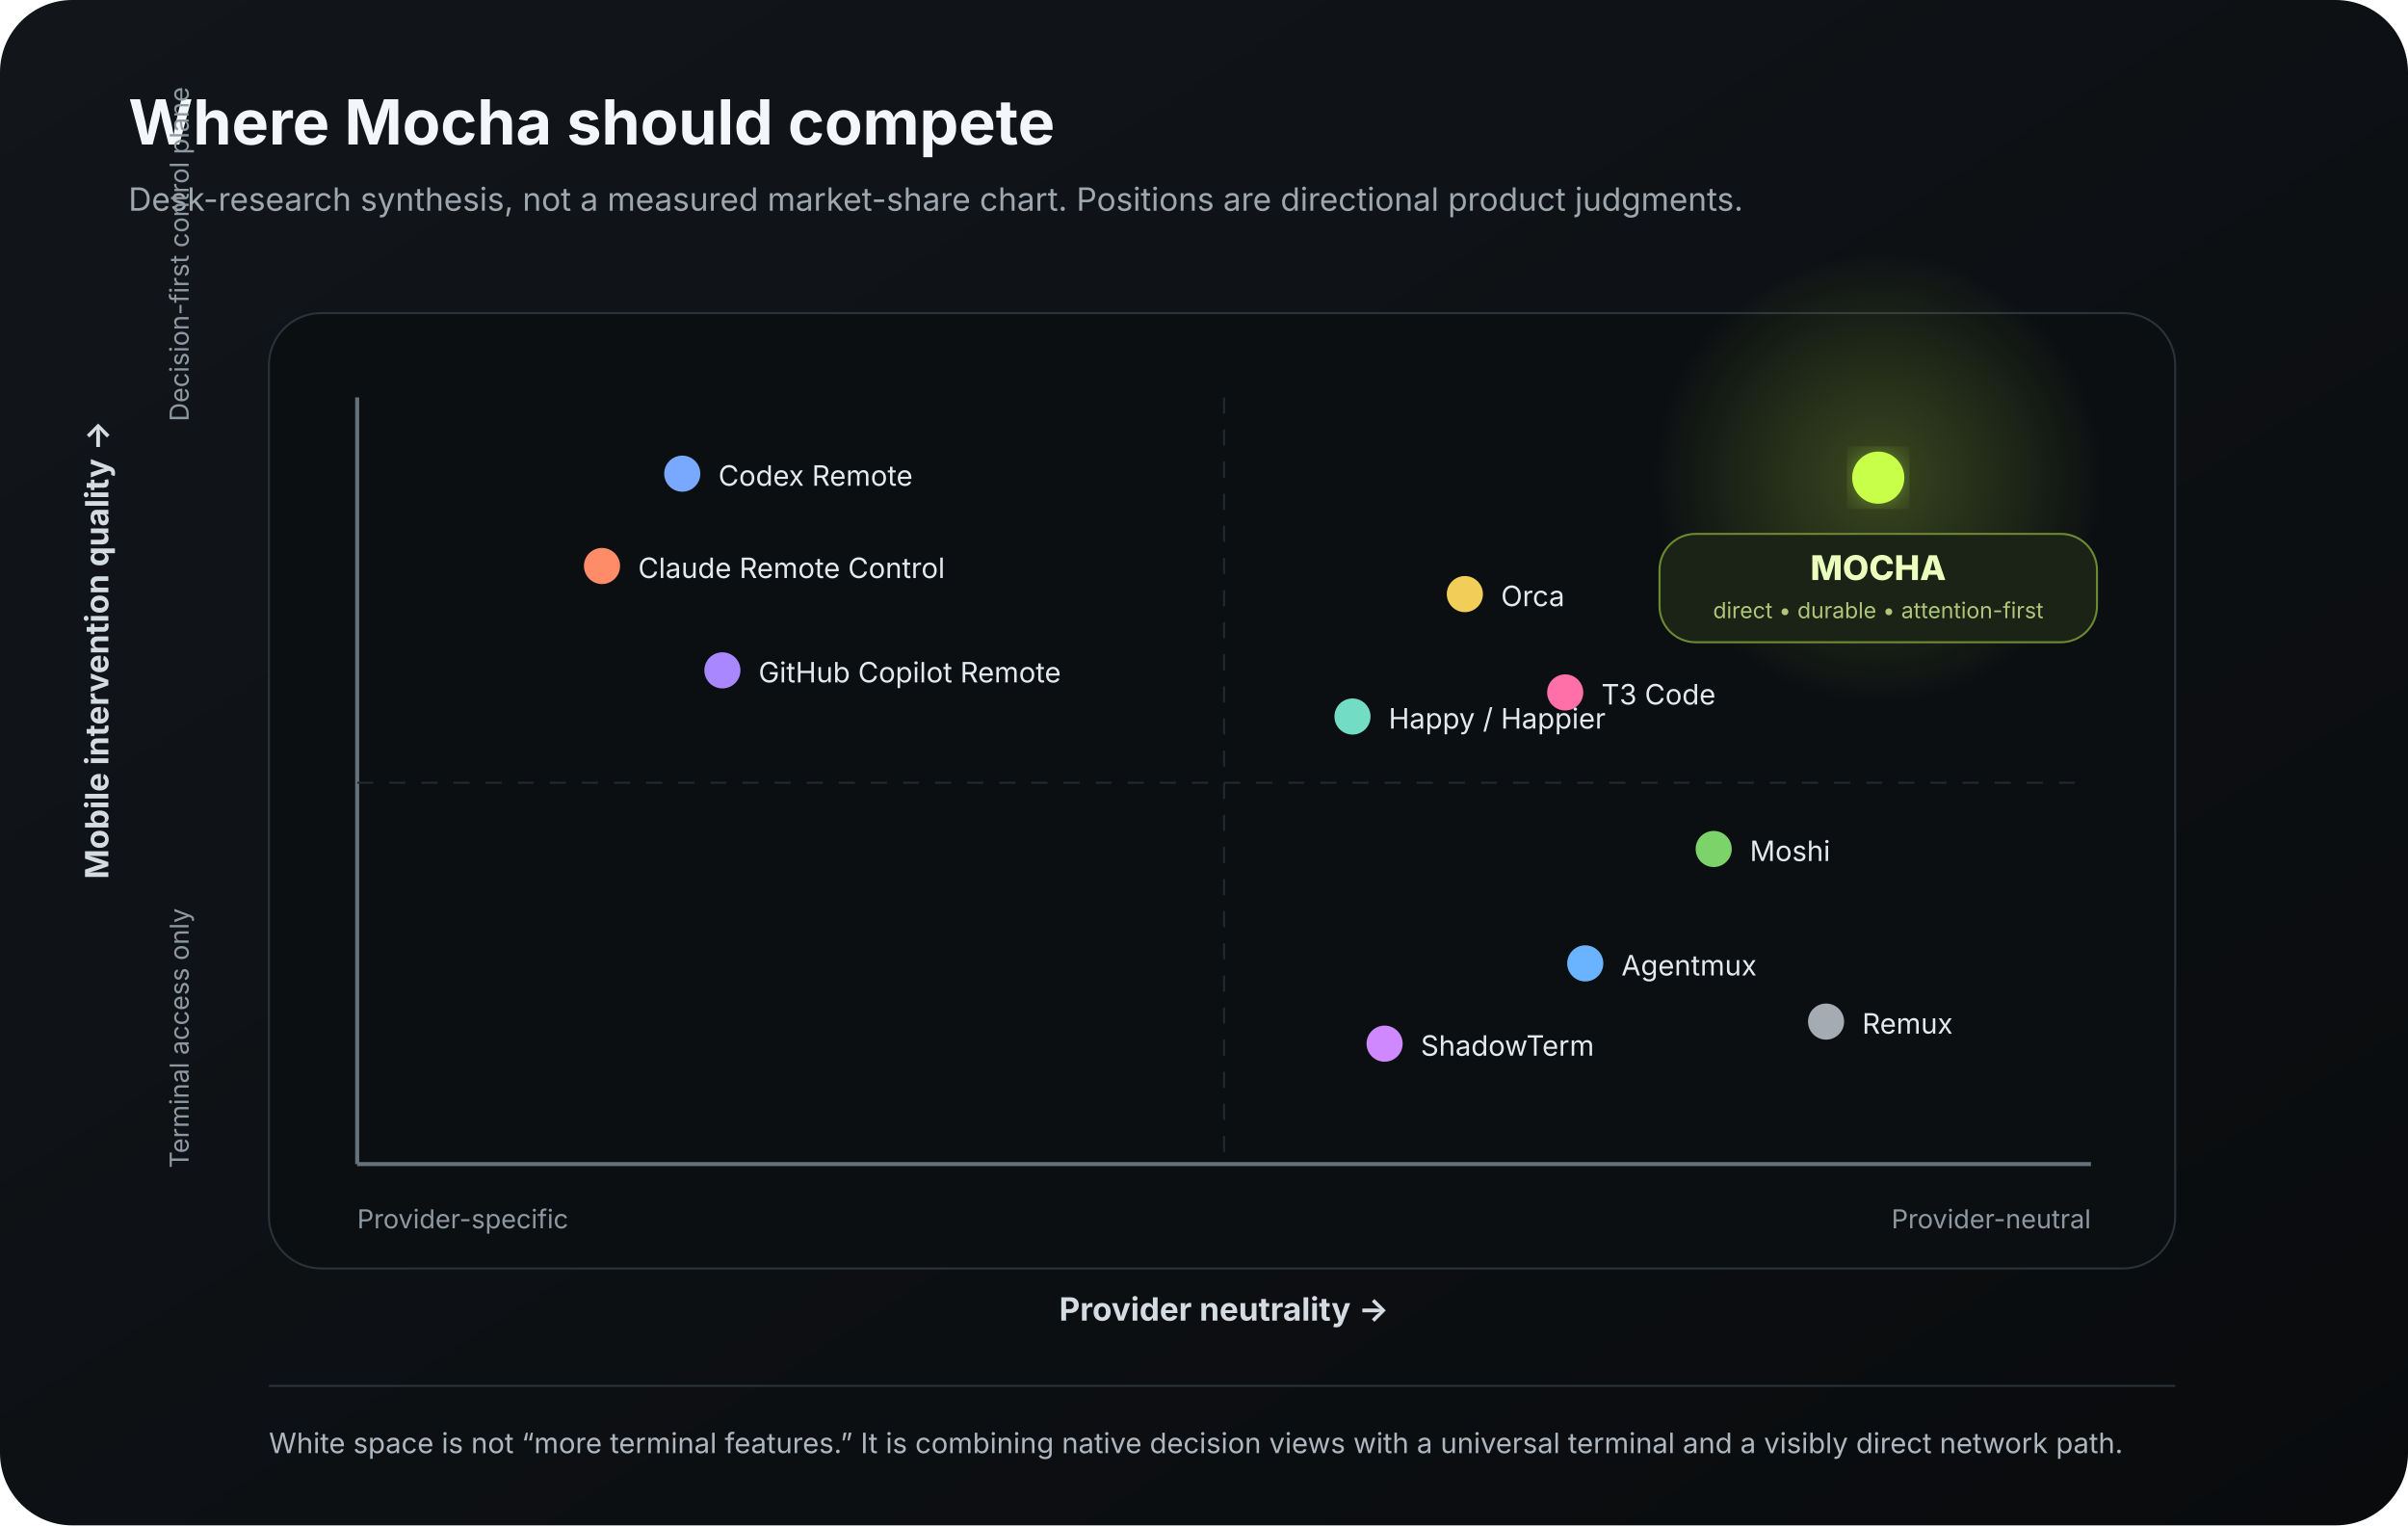
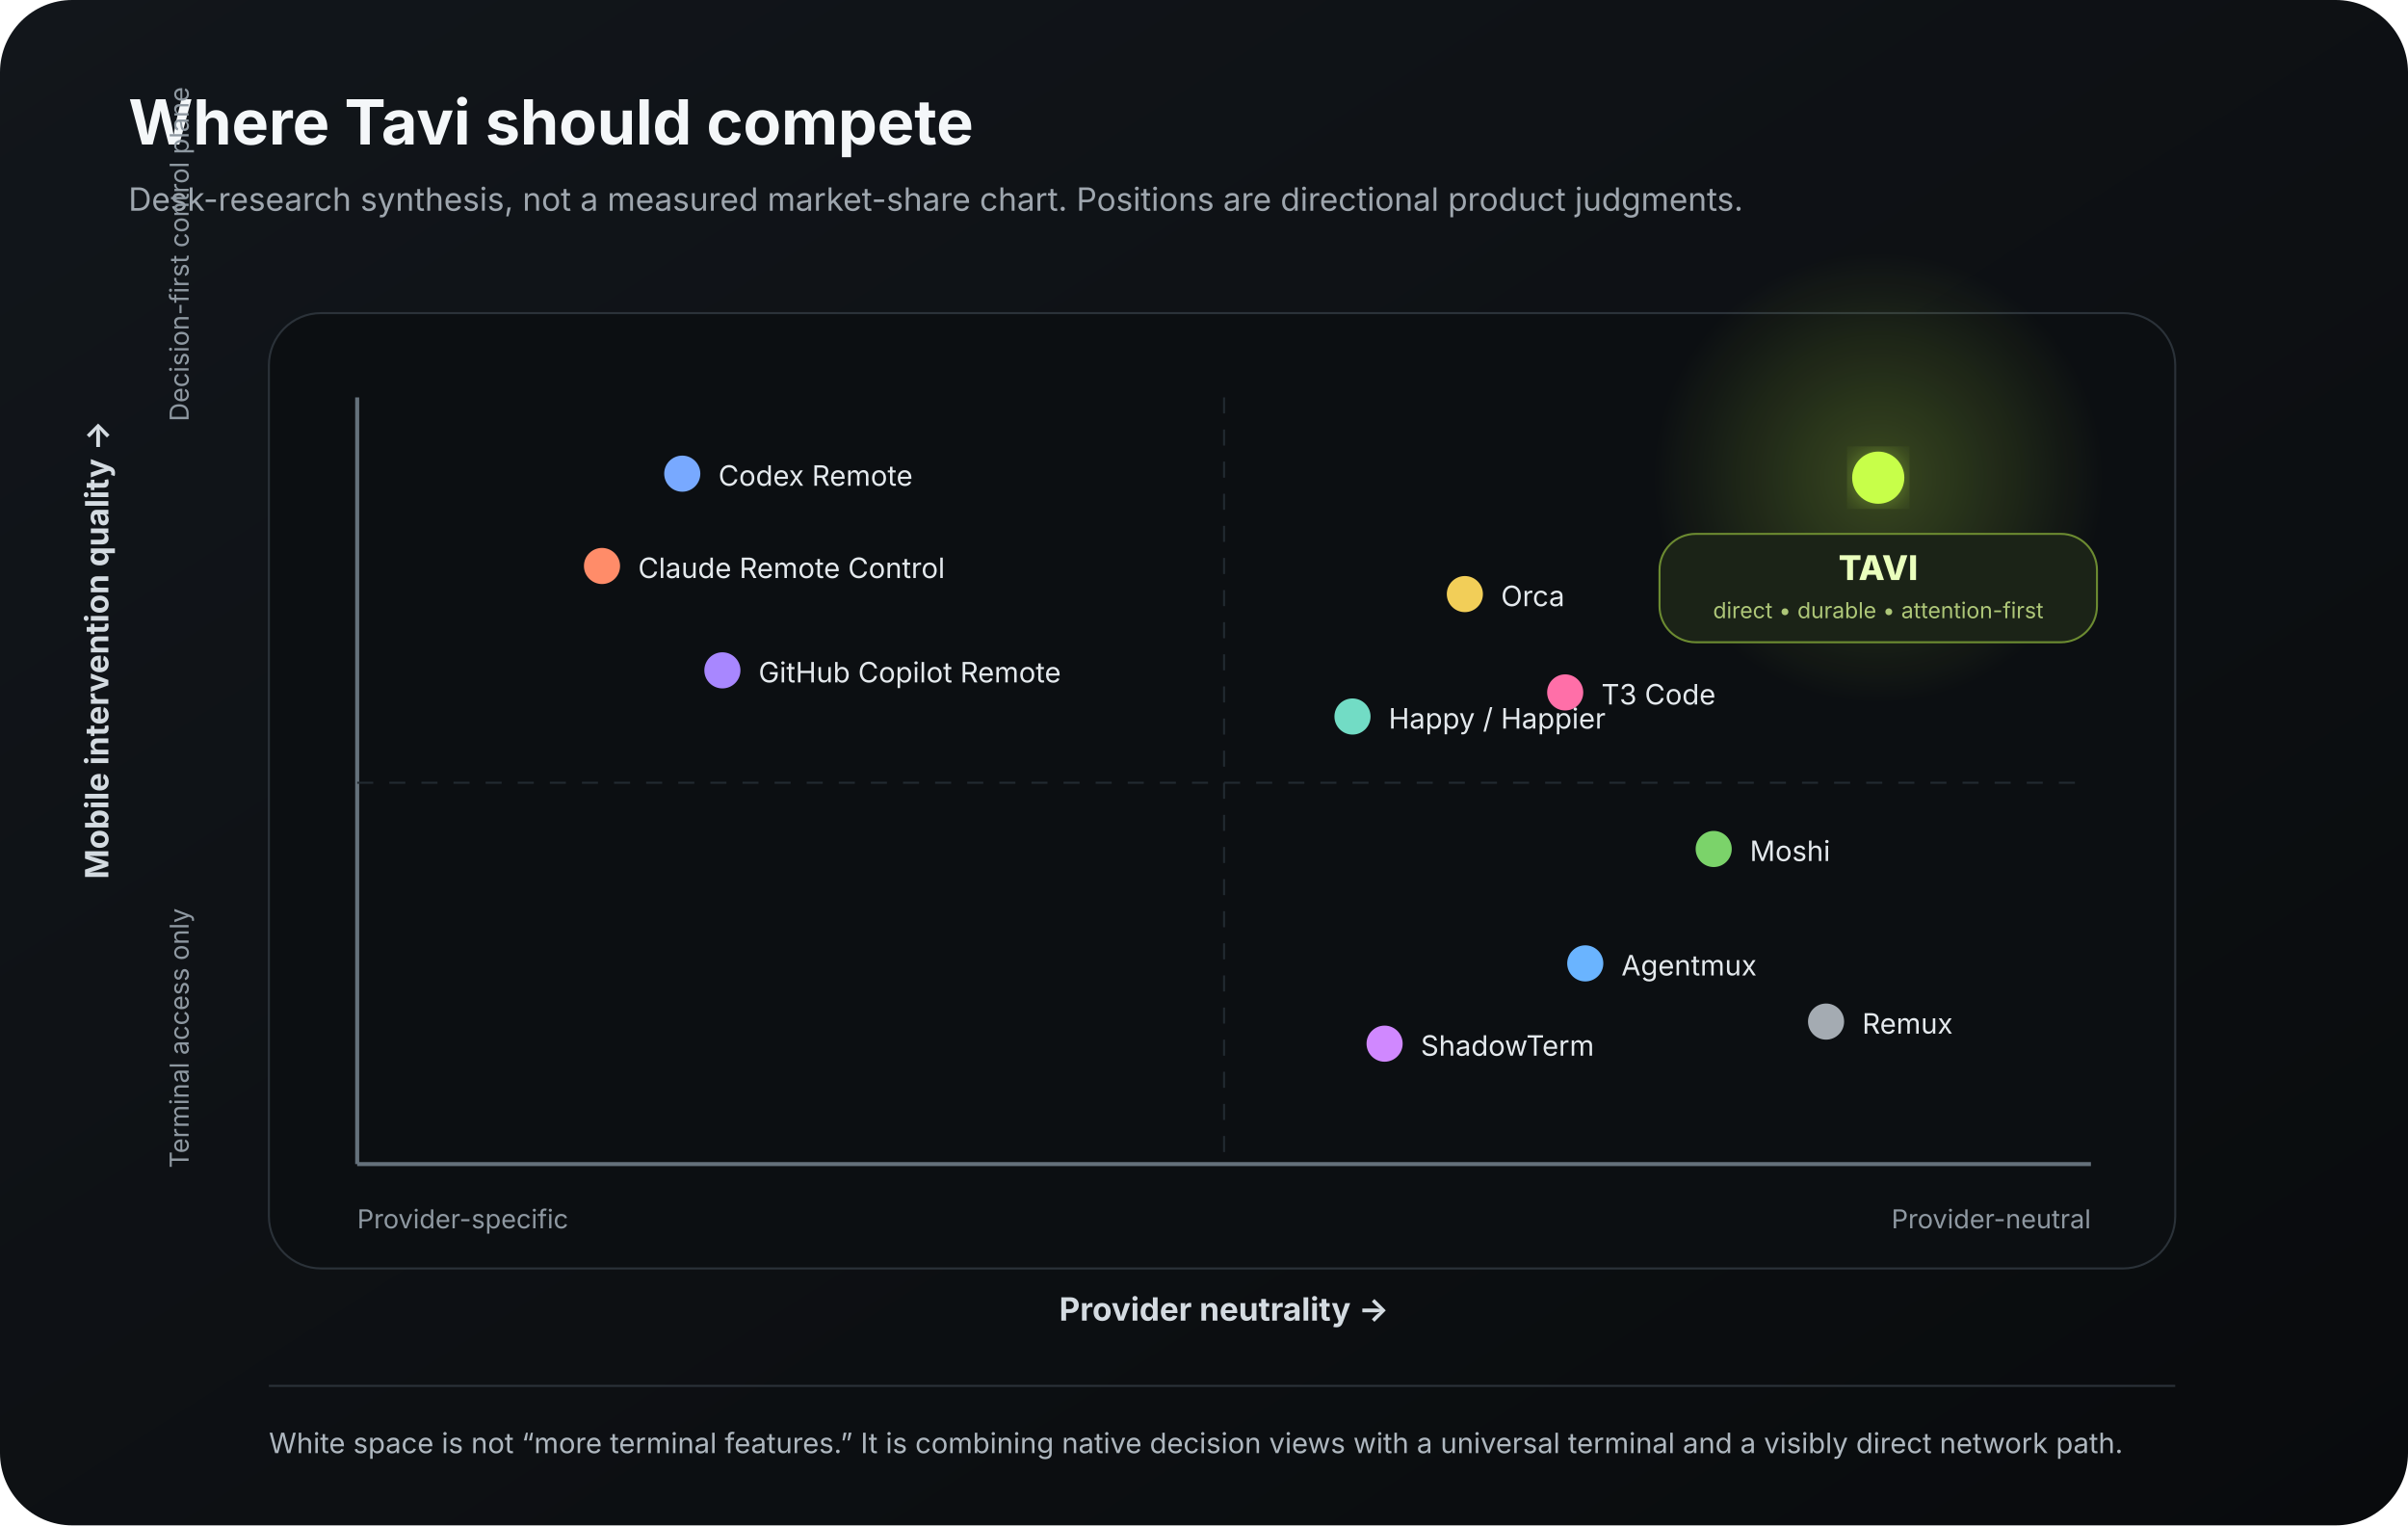
<svg xmlns="http://www.w3.org/2000/svg" width="1200" height="760" viewBox="0 0 1200 760" role="img" aria-labelledby="title desc">
  <defs>
    <linearGradient id="bg" x1="0" y1="0" x2="1" y2="1">
      <stop stop-color="#12161b" />
      <stop offset="1" stop-color="#090b0d" />
    </linearGradient>
    <radialGradient id="target">
      <stop stop-color="#c7ff4a" stop-opacity=".24" />
      <stop offset="1" stop-color="#c7ff4a" stop-opacity="0" />
    </radialGradient>
    <filter id="glow">
      <feDropShadow dx="0" dy="0" stdDeviation="8" flood-color="#c7ff4a" flood-opacity=".48" />
    </filter>
  </defs>
  <rect width="1200" height="760" rx="36" fill="url(#bg)" />
-   <text x="64" y="72" fill="#f4f7f9" font-family="-apple-system,BlinkMacSystemFont,Segoe UI,sans-serif" font-size="31" font-weight="700">Where Mocha should compete</text>
+   <text x="64" y="72" fill="#f4f7f9" font-family="-apple-system,BlinkMacSystemFont,Segoe UI,sans-serif" font-size="31" font-weight="700">Where Tavi should compete</text>
  <text x="64" y="105" fill="#9ea6ae" font-family="-apple-system,BlinkMacSystemFont,Segoe UI,sans-serif" font-size="16">Desk-research synthesis, not a measured market-share chart. Positions are directional product judgments.</text>
  <rect x="134" y="156" width="950" height="476" rx="26" fill="#0c0f12" stroke="#2b3239" />
  <line x1="178" y1="580" x2="1042" y2="580" stroke="#65717b" stroke-width="2" />
  <line x1="178" y1="580" x2="178" y2="198" stroke="#65717b" stroke-width="2" />
  <line x1="178" y1="390" x2="1042" y2="390" stroke="#222a31" stroke-width="1" stroke-dasharray="8 8" />
  <line x1="610" y1="198" x2="610" y2="580" stroke="#222a31" stroke-width="1" stroke-dasharray="8 8" />
  <text x="178" y="612" fill="#8e98a1" font-family="-apple-system,BlinkMacSystemFont,Segoe UI,sans-serif" font-size="13">Provider-specific</text>
  <text x="1042" y="612" text-anchor="end" fill="#8e98a1" font-family="-apple-system,BlinkMacSystemFont,Segoe UI,sans-serif" font-size="13">Provider-neutral</text>
  <text x="610" y="658" text-anchor="middle" fill="#d4dbe1" font-family="-apple-system,BlinkMacSystemFont,Segoe UI,sans-serif" font-size="16" font-weight="700">Provider neutrality →</text>
  <text x="94" y="582" transform="rotate(-90 94 582)" fill="#8e98a1" font-family="-apple-system,BlinkMacSystemFont,Segoe UI,sans-serif" font-size="13">Terminal access only</text>
  <text x="94" y="210" transform="rotate(-90 94 210)" fill="#8e98a1" font-family="-apple-system,BlinkMacSystemFont,Segoe UI,sans-serif" font-size="13">Decision-first control plane</text>
  <text x="54" y="438" transform="rotate(-90 54 438)" fill="#d4dbe1" font-family="-apple-system,BlinkMacSystemFont,Segoe UI,sans-serif" font-size="16" font-weight="700">Mobile intervention quality →</text>
  <circle cx="936" cy="238" r="112" fill="url(#target)" />
  <g filter="url(#glow)">
    <circle cx="936" cy="238" r="13" fill="#c7ff4a" />
  </g>
  <rect x="827" y="266" width="218" height="54" rx="18" fill="#1b2317" stroke="#6c8b31" />
-   <text x="936" y="289" text-anchor="middle" fill="#eaffbd" font-family="-apple-system,BlinkMacSystemFont,Segoe UI,sans-serif" font-size="17" font-weight="800">MOCHA</text>
+   <text x="936" y="289" text-anchor="middle" fill="#eaffbd" font-family="-apple-system,BlinkMacSystemFont,Segoe UI,sans-serif" font-size="17" font-weight="800">TAVI</text>
  <text x="936" y="308" text-anchor="middle" fill="#aec778" font-family="-apple-system,BlinkMacSystemFont,Segoe UI,sans-serif" font-size="11">direct • durable • attention-first</text>
  <g font-family="-apple-system,BlinkMacSystemFont,Segoe UI,sans-serif">
    <circle cx="300" cy="282" r="9" fill="#ff8c69" />
    <text x="318" y="288" fill="#e4e9ed" font-size="14">Claude Remote Control</text>
    <circle cx="340" cy="236" r="9" fill="#78a9ff" />
    <text x="358" y="242" fill="#e4e9ed" font-size="14">Codex Remote</text>
    <circle cx="360" cy="334" r="9" fill="#a887ff" />
    <text x="378" y="340" fill="#e4e9ed" font-size="14">GitHub Copilot Remote</text>
    <circle cx="730" cy="296" r="9" fill="#f2ce58" />
    <text x="748" y="302" fill="#e4e9ed" font-size="14">Orca</text>
    <circle cx="780" cy="345" r="9" fill="#ff6fa8" />
    <text x="798" y="351" fill="#e4e9ed" font-size="14">T3 Code</text>
    <circle cx="674" cy="357" r="9" fill="#72dcc5" />
    <text x="692" y="363" fill="#e4e9ed" font-size="14">Happy / Happier</text>
    <circle cx="854" cy="423" r="9" fill="#7bd36a" />
    <text x="872" y="429" fill="#e4e9ed" font-size="14">Moshi</text>
    <circle cx="790" cy="480" r="9" fill="#6ab4ff" />
    <text x="808" y="486" fill="#e4e9ed" font-size="14">Agentmux</text>
    <circle cx="910" cy="509" r="9" fill="#a4abb2" />
    <text x="928" y="515" fill="#e4e9ed" font-size="14">Remux</text>
    <circle cx="690" cy="520" r="9" fill="#d088ff" />
    <text x="708" y="526" fill="#e4e9ed" font-size="14">ShadowTerm</text>
  </g>
  <rect x="134" y="690" width="950" height="1" fill="#2b3239" />
  <text x="134" y="724" fill="#aeb7bf" font-family="-apple-system,BlinkMacSystemFont,Segoe UI,sans-serif" font-size="14">White space is not “more terminal features.” It is combining native decision views with a universal terminal and a visibly direct network path.</text>
</svg>
